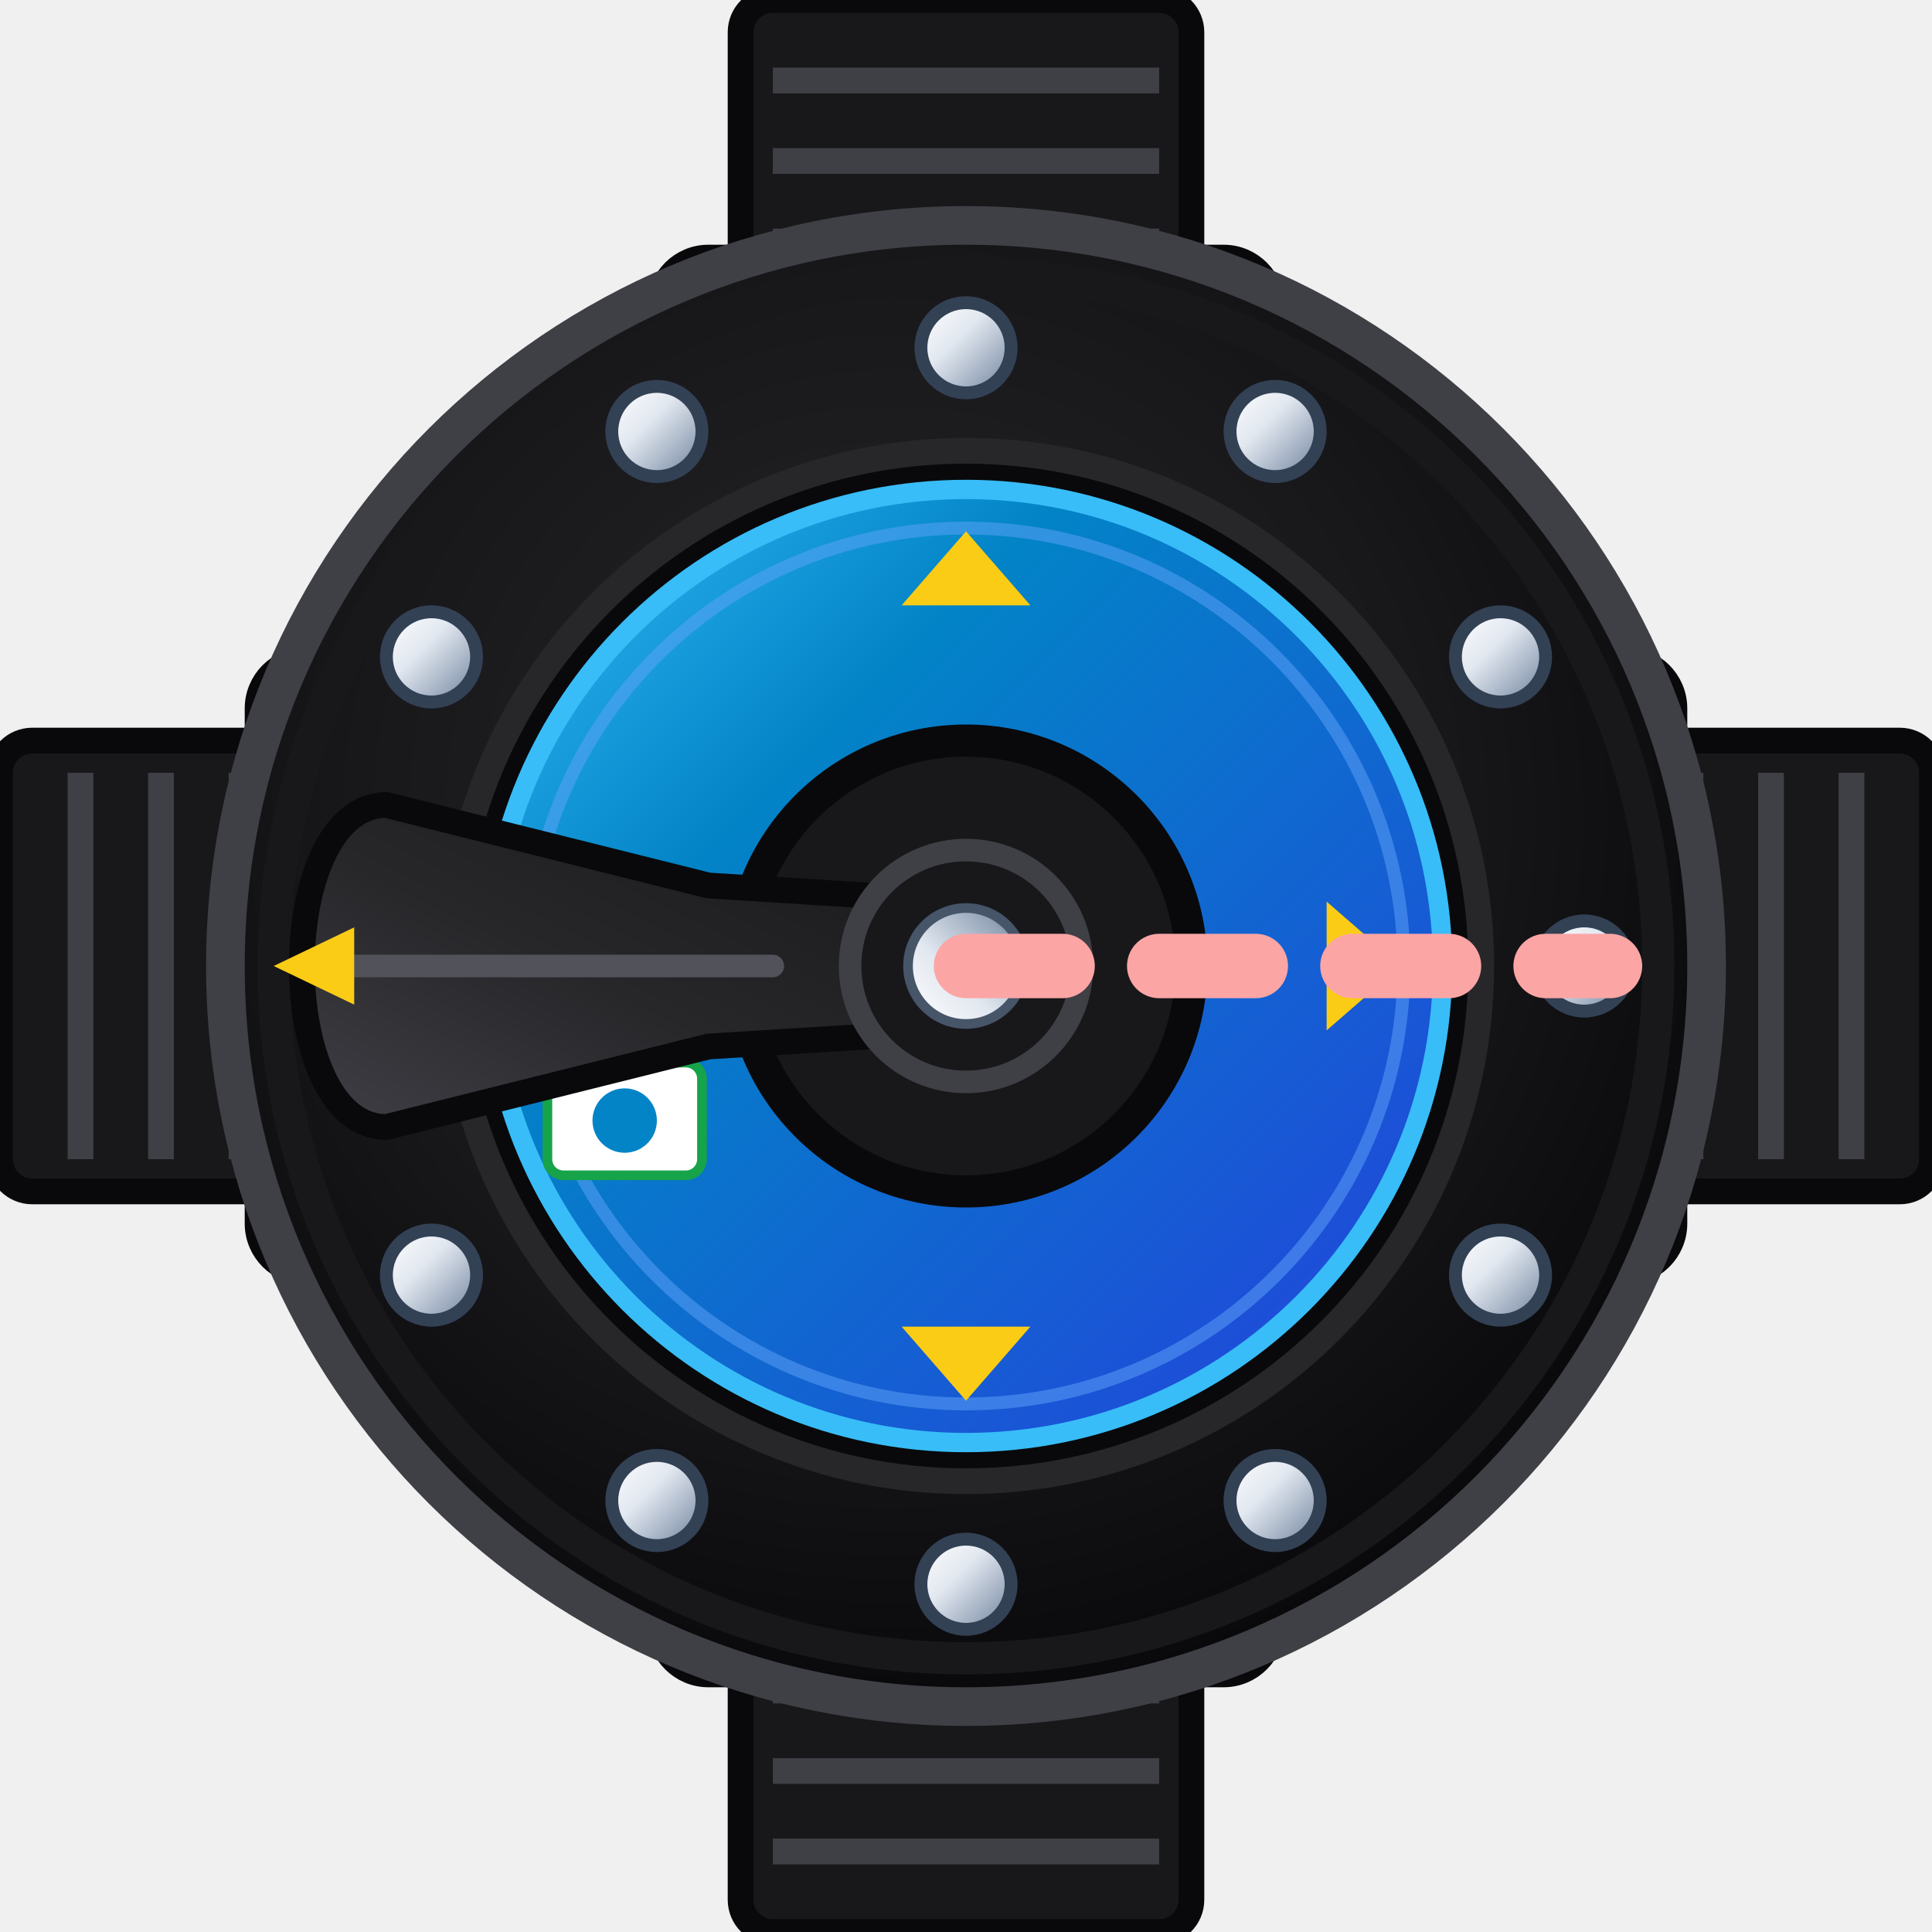
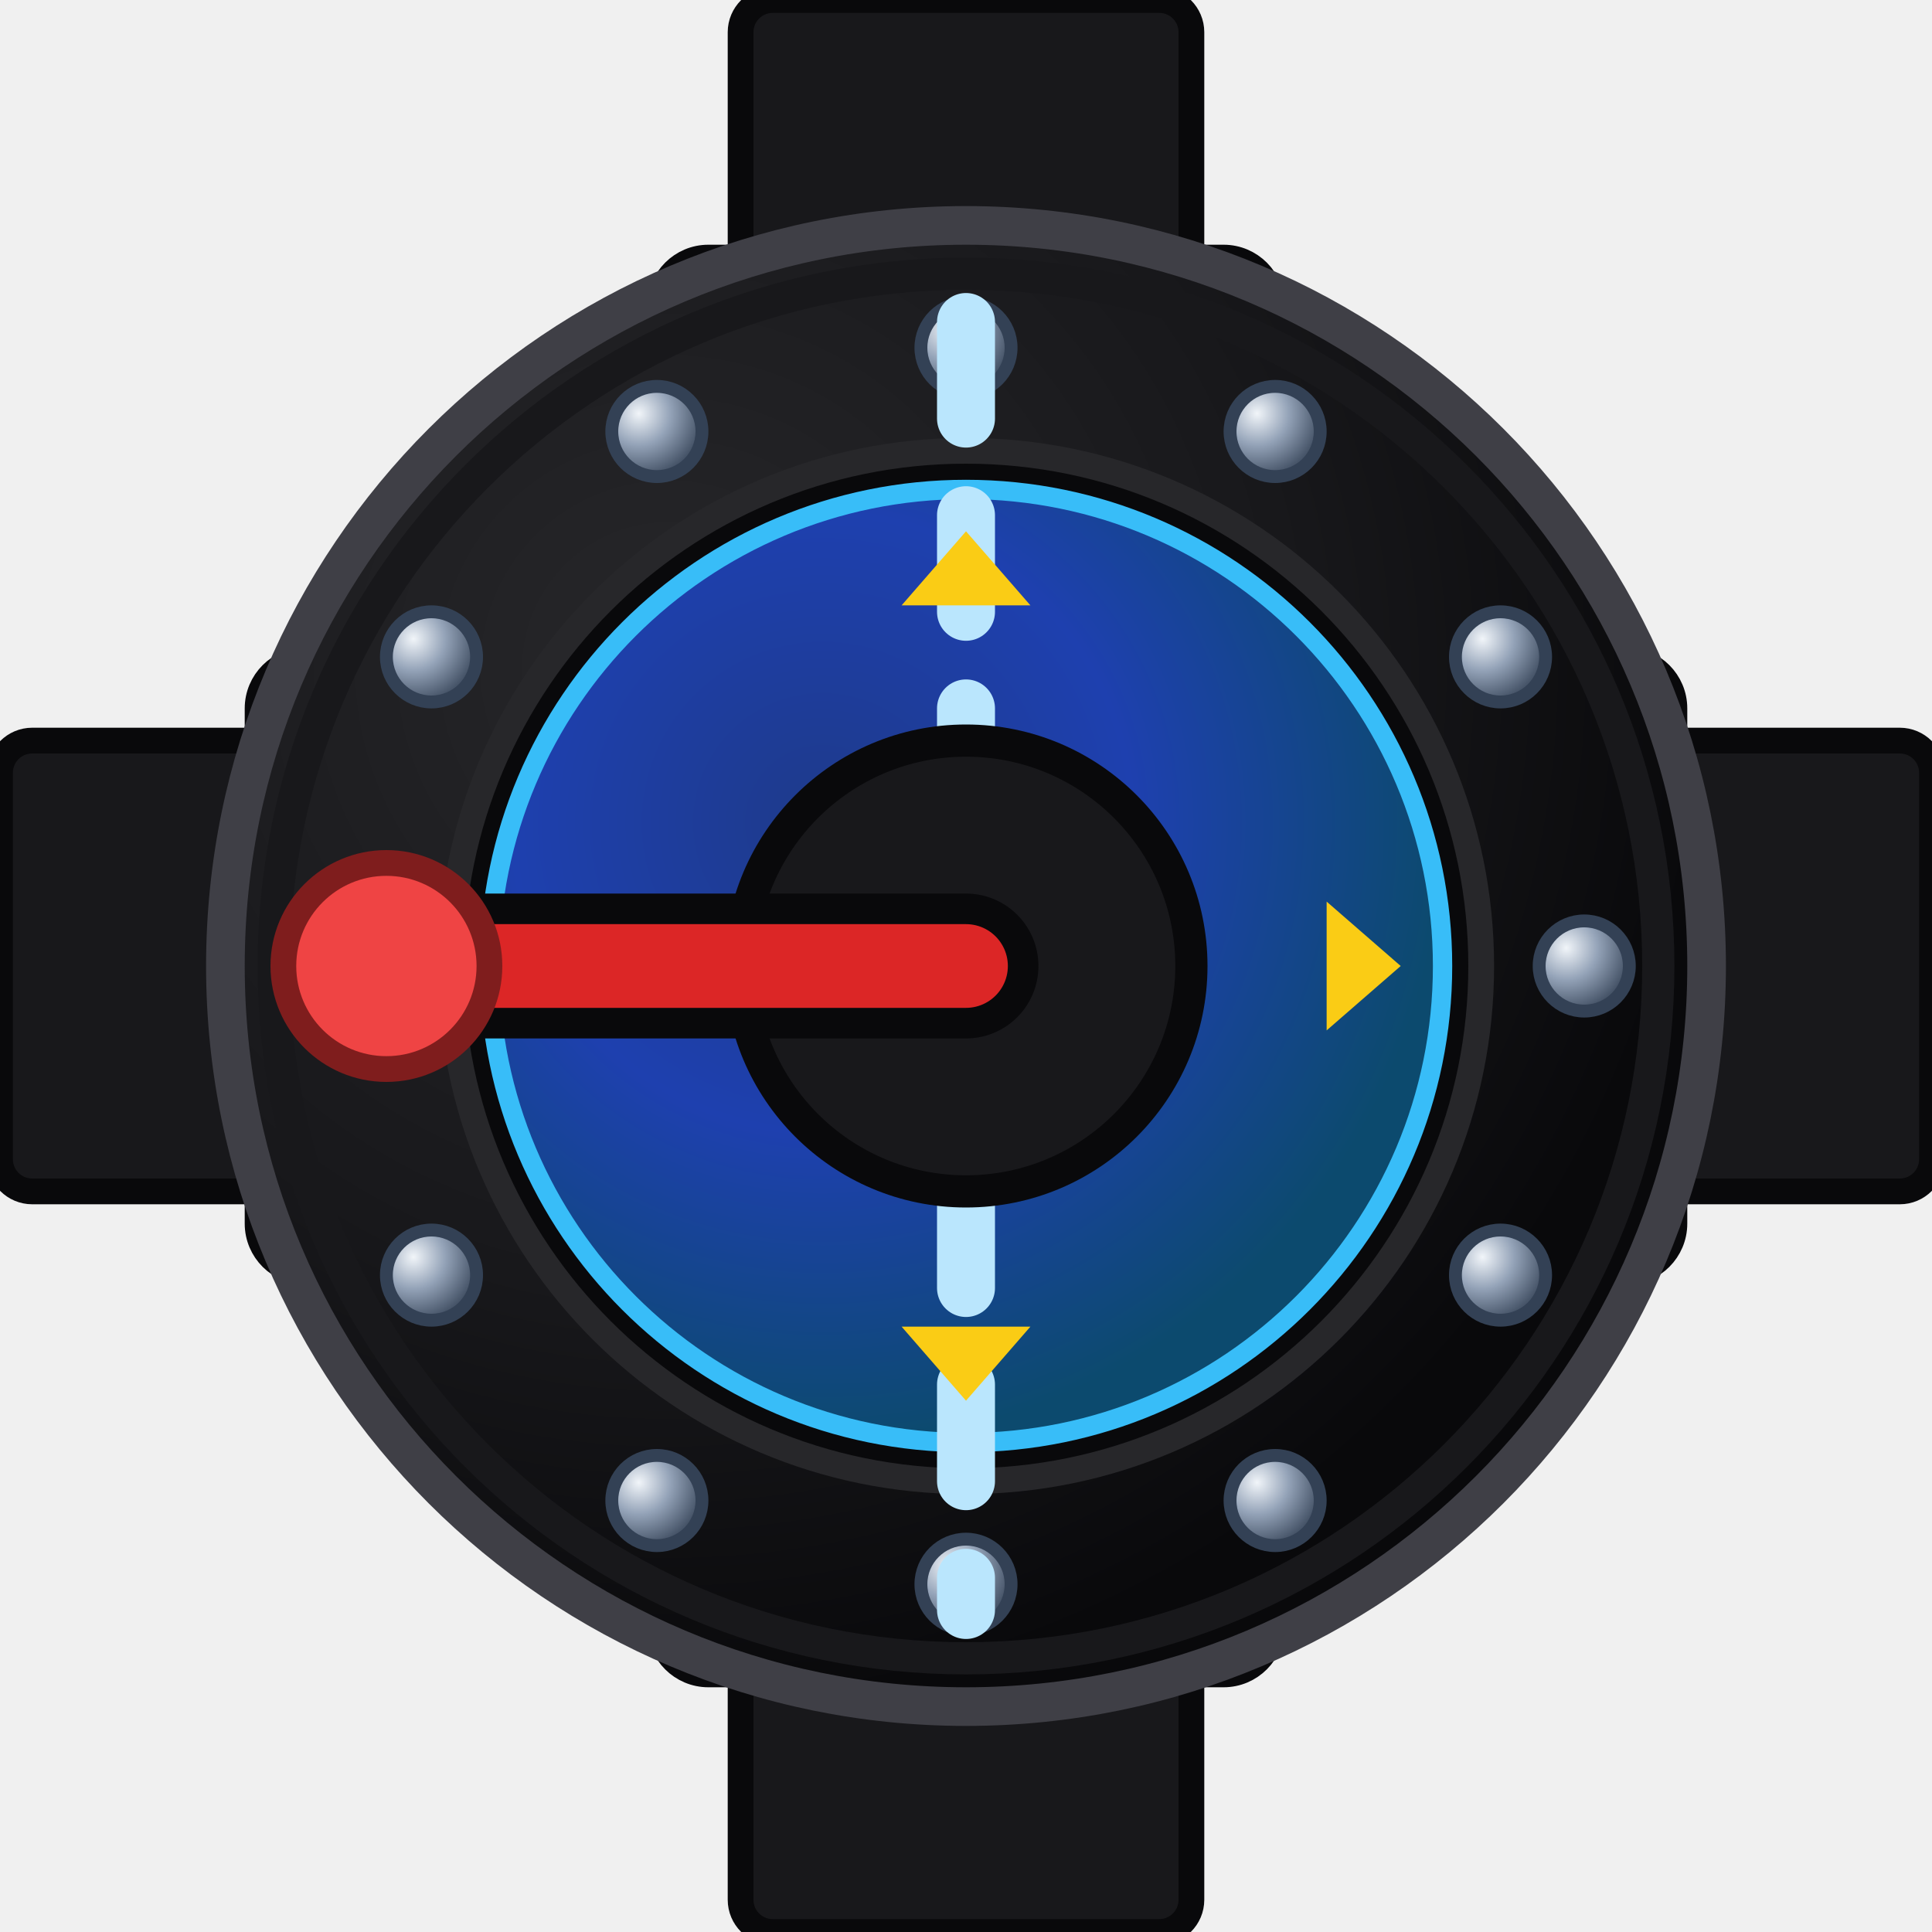
<svg xmlns="http://www.w3.org/2000/svg" viewBox="0 0 60 60" width="60" height="60">
  <defs>
-     <radialGradient id="mpvCasingGrad" cx="45%" cy="40%" r="60%">
+     <linearGradient id="metalRingGrad" x1="0%" y1="0%" x2="100%" y2="100%">
+       <stop offset="0%" stop-color="#FFFFFF" />
+       <stop offset="40%" stop-color="#E2E8F0" />
+       <stop offset="80%" stop-color="#CBD5E1" />
+       <stop offset="100%" stop-color="#94A3B8" />
+     </linearGradient>
+     <linearGradient id="filterVesselGrad" x1="0%" y1="0%" x2="100%" y2="0%">
+       <stop offset="0%" stop-color="#0369A1" />
+       <stop offset="25%" stop-color="#38BDF8" />
+       <stop offset="50%" stop-color="#0284C7" />
+       <stop offset="85%" stop-color="#0369A1" />
+       <stop offset="100%" stop-color="#075985" />
+     </linearGradient>
+     <linearGradient id="specularSheen" x1="0%" y1="0%" x2="100%" y2="0%">
+       <stop offset="0%" stop-color="#FFFFFF" stop-opacity="0.35" />
+       <stop offset="30%" stop-color="#FFFFFF" stop-opacity="0.1" />
+       <stop offset="100%" stop-color="#FFFFFF" stop-opacity="0" />
+     </linearGradient>
+     <linearGradient id="sandMediaGrad" x1="0%" y1="0%" x2="0%" y2="100%">
+       <stop offset="0%" stop-color="#FDE68A" />
+       <stop offset="40%" stop-color="#D97706" />
+       <stop offset="100%" stop-color="#92400E" />
+     </linearGradient>
+     <linearGradient id="carbonMediaGrad" x1="0%" y1="0%" x2="0%" y2="100%">
+       <stop offset="0%" stop-color="#64748B" />
+       <stop offset="30%" stop-color="#334155" />
+       <stop offset="100%" stop-color="#0F172A" />
+     </linearGradient>
+     <linearGradient id="resinMediaGrad" x1="0%" y1="0%" x2="0%" y2="100%">
+       <stop offset="0%" stop-color="#FCD34D" />
+       <stop offset="45%" stop-color="#F59E0B" />
+       <stop offset="100%" stop-color="#B45309" />
+     </linearGradient>
+     <radialGradient id="mpvCasingGrad" cx="30%" cy="30%" r="70%">
      <stop offset="0%" stop-color="#27272A" />
      <stop offset="60%" stop-color="#18181B" />
      <stop offset="100%" stop-color="#09090B" />
    </radialGradient>
-     <linearGradient id="mpvDialGrad" x1="0%" y1="0%" x2="100%" y2="100%">
-       <stop offset="0%" stop-color="#38BDF8" />
-       <stop offset="30%" stop-color="#0284C7" />
-       <stop offset="85%" stop-color="#1D4ED8" />
-       <stop offset="100%" stop-color="#1E3A8A" />
-     </linearGradient>
-     <linearGradient id="mpvBoltGrad" x1="0%" y1="0%" x2="100%" y2="100%">
-       <stop offset="0%" stop-color="#FFFFFF" />
-       <stop offset="40%" stop-color="#E2E8F0" />
-       <stop offset="80%" stop-color="#94A3B8" />
+     <radialGradient id="mpvDialGrad" cx="35%" cy="35%" r="65%">
+       <stop offset="0%" stop-color="#1E3A8A" />
+       <stop offset="50%" stop-color="#1E40AF" />
+       <stop offset="100%" stop-color="#0C4A6E" />
+     </radialGradient>
+     <radialGradient id="mpvBoltGrad" cx="30%" cy="30%" r="70%">
+       <stop offset="0%" stop-color="#F1F5F9" />
+       <stop offset="50%" stop-color="#94A3B8" />
      <stop offset="100%" stop-color="#475569" />
-     </linearGradient>
-     <linearGradient id="mpvHandleGrad" x1="0%" y1="0%" x2="100%" y2="100%">
-       <stop offset="0%" stop-color="#3F3F46" />
-       <stop offset="45%" stop-color="#27272A" />
-       <stop offset="100%" stop-color="#18181B" />
-     </linearGradient>
+     </radialGradient>
  </defs>
-   <g id="p1-top">
+   <g transform="translate(0, 0)">
    <rect x="23" y="0" width="14" height="10" rx="1" fill="#18181B" stroke="#09090B" stroke-width="0.8" />
-     <line x1="24" y1="2.5" x2="36" y2="2.5" stroke="#3F3F46" stroke-width="0.8" />
-     <line x1="24" y1="5" x2="36" y2="5" stroke="#3F3F46" stroke-width="0.8" />
-     <line x1="24" y1="7.5" x2="36" y2="7.5" stroke="#3F3F46" stroke-width="0.8" />
    <rect x="20.5" y="8" width="19" height="5" rx="1.5" fill="#27272A" stroke="#09090B" stroke-width="0.8" />
-     <line x1="24" y1="8" x2="24" y2="13" stroke="#3F3F46" stroke-width="0.6" />
-     <line x1="30" y1="8" x2="30" y2="13" stroke="#3F3F46" stroke-width="0.6" />
-     <line x1="36" y1="8" x2="36" y2="13" stroke="#3F3F46" stroke-width="0.6" />
+     <g transform="rotate(180 30 30)">
+       <rect x="23" y="0" width="14" height="10" rx="1" fill="#18181B" stroke="#09090B" stroke-width="0.8" />
+       <rect x="20.5" y="8" width="19" height="5" rx="1.5" fill="#27272A" stroke="#09090B" stroke-width="0.8" />
+     </g>
+     <g transform="rotate(270 30 30)">
+       <rect x="23" y="0" width="14" height="10" rx="1" fill="#18181B" stroke="#09090B" stroke-width="0.8" />
+       <rect x="20.5" y="8" width="19" height="5" rx="1.5" fill="#27272A" stroke="#09090B" stroke-width="0.8" />
+     </g>
+     <g transform="rotate(90 30 30)">
+       <rect x="23" y="0" width="14" height="10" rx="1" fill="#18181B" stroke="#09090B" stroke-width="0.8" />
+       <rect x="20.5" y="8" width="19" height="5" rx="1.5" fill="#27272A" stroke="#09090B" stroke-width="0.8" />
+     </g>
+     <circle cx="30" cy="30" r="23" fill="url(#mpvCasingGrad)" stroke="#3F3F46" stroke-width="1.2" />
+     <circle cx="30" cy="30" r="21.5" fill="none" stroke="#18181B" stroke-width="1" />
+     <circle cx="49.2" cy="30.0" r="1.4" fill="url(#mpvBoltGrad)" stroke="#334155" stroke-width="0.4" />
+     <circle cx="46.6" cy="39.6" r="1.4" fill="url(#mpvBoltGrad)" stroke="#334155" stroke-width="0.4" />
+     <circle cx="39.6" cy="46.6" r="1.4" fill="url(#mpvBoltGrad)" stroke="#334155" stroke-width="0.4" />
+     <circle cx="30.0" cy="49.2" r="1.4" fill="url(#mpvBoltGrad)" stroke="#334155" stroke-width="0.4" />
+     <circle cx="20.4" cy="46.6" r="1.4" fill="url(#mpvBoltGrad)" stroke="#334155" stroke-width="0.4" />
+     <circle cx="13.4" cy="39.6" r="1.4" fill="url(#mpvBoltGrad)" stroke="#334155" stroke-width="0.4" />
+     <circle cx="10.8" cy="30.0" r="1.4" fill="url(#mpvBoltGrad)" stroke="#334155" stroke-width="0.4" />
+     <circle cx="13.4" cy="20.4" r="1.4" fill="url(#mpvBoltGrad)" stroke="#334155" stroke-width="0.4" />
+     <circle cx="20.4" cy="13.4" r="1.4" fill="url(#mpvBoltGrad)" stroke="#334155" stroke-width="0.4" />
+     <circle cx="30.0" cy="10.8" r="1.4" fill="url(#mpvBoltGrad)" stroke="#334155" stroke-width="0.4" />
+     <circle cx="39.6" cy="13.4" r="1.4" fill="url(#mpvBoltGrad)" stroke="#334155" stroke-width="0.4" />
+     <circle cx="46.6" cy="20.4" r="1.4" fill="url(#mpvBoltGrad)" stroke="#334155" stroke-width="0.4" />
+     <circle cx="30" cy="30" r="16" fill="#09090B" stroke="#27272A" stroke-width="0.8" />
+     <circle cx="30" cy="30" r="14.8" fill="url(#mpvDialGrad)" stroke="#38BDF8" stroke-width="0.6" />
+     <path d="M 30 10 L 30 23 M 30 37 L 30 50" stroke="#BAE6FD" stroke-width="1.8" stroke-linecap="round" stroke-dasharray="3 3">
+       <animate attributeName="stroke-dashoffset" from="12" to="0" dur="0.8s" repeatCount="indefinite" />
+     </path>
+     <polygon points="30,16.5 28,18.8 32,18.8" fill="#FACC15" />
+     <polygon points="43.5,30 41.2,28 41.2,32" fill="#FACC15" />
+     <polygon points="30,43.5 28,41.2 32,41.2" fill="#FACC15" />
+     <polygon points="16.5,30 18.8,28 18.8,32" fill="#FACC15" />
+     <circle cx="30" cy="30" r="7" fill="#18181B" stroke="#09090B" stroke-width="1" />
+     <g transform="rotate(270 30 30)">
+       <line x1="30" y1="30" x2="30" y2="12" stroke="#09090B" stroke-width="4.5" stroke-linecap="round" />
+       <line x1="30" y1="30" x2="30" y2="13" stroke="#DC2626" stroke-width="2.6" stroke-linecap="round" />
+       <circle cx="30" cy="12" r="3.2" fill="#EF4444" stroke="#7F1D1D" stroke-width="0.8" />
+     </g>
  </g>
-   <g id="p2-bottom" transform="rotate(180 30 30)">
-     <rect x="23" y="0" width="14" height="10" rx="1" fill="#18181B" stroke="#09090B" stroke-width="0.8" />
-     <line x1="24" y1="2.5" x2="36" y2="2.5" stroke="#3F3F46" stroke-width="0.8" />
-     <line x1="24" y1="5" x2="36" y2="5" stroke="#3F3F46" stroke-width="0.8" />
-     <line x1="24" y1="7.5" x2="36" y2="7.5" stroke="#3F3F46" stroke-width="0.8" />
-     <rect x="20.5" y="8" width="19" height="5" rx="1.5" fill="#27272A" stroke="#09090B" stroke-width="0.8" />
-     <line x1="24" y1="8" x2="24" y2="13" stroke="#3F3F46" stroke-width="0.6" />
-     <line x1="30" y1="8" x2="30" y2="13" stroke="#3F3F46" stroke-width="0.6" />
-     <line x1="36" y1="8" x2="36" y2="13" stroke="#3F3F46" stroke-width="0.6" />
-   </g>
-   <g id="p3-left" transform="rotate(270 30 30)">
-     <rect x="23" y="0" width="14" height="10" rx="1" fill="#18181B" stroke="#09090B" stroke-width="0.8" />
-     <line x1="24" y1="2.5" x2="36" y2="2.5" stroke="#3F3F46" stroke-width="0.8" />
-     <line x1="24" y1="5" x2="36" y2="5" stroke="#3F3F46" stroke-width="0.8" />
-     <line x1="24" y1="7.5" x2="36" y2="7.5" stroke="#3F3F46" stroke-width="0.8" />
-     <rect x="20.5" y="8" width="19" height="5" rx="1.5" fill="#27272A" stroke="#09090B" stroke-width="0.8" />
-     <line x1="24" y1="8" x2="24" y2="13" stroke="#3F3F46" stroke-width="0.6" />
-     <line x1="30" y1="8" x2="30" y2="13" stroke="#3F3F46" stroke-width="0.6" />
-     <line x1="36" y1="8" x2="36" y2="13" stroke="#3F3F46" stroke-width="0.6" />
-   </g>
-   <g id="p4-right" transform="rotate(90 30 30)">
-     <rect x="23" y="0" width="14" height="10" rx="1" fill="#18181B" stroke="#09090B" stroke-width="0.8" />
-     <line x1="24" y1="2.5" x2="36" y2="2.5" stroke="#3F3F46" stroke-width="0.8" />
-     <line x1="24" y1="5" x2="36" y2="5" stroke="#3F3F46" stroke-width="0.8" />
-     <line x1="24" y1="7.5" x2="36" y2="7.5" stroke="#3F3F46" stroke-width="0.8" />
-     <rect x="20.5" y="8" width="19" height="5" rx="1.5" fill="#27272A" stroke="#09090B" stroke-width="0.8" />
-     <line x1="24" y1="8" x2="24" y2="13" stroke="#3F3F46" stroke-width="0.6" />
-     <line x1="30" y1="8" x2="30" y2="13" stroke="#3F3F46" stroke-width="0.6" />
-     <line x1="36" y1="8" x2="36" y2="13" stroke="#3F3F46" stroke-width="0.6" />
-   </g>
-   <circle cx="30" cy="30" r="23" fill="url(#mpvCasingGrad)" stroke="#3F3F46" stroke-width="1.2" />
-   <circle cx="30" cy="30" r="21.5" fill="none" stroke="#18181B" stroke-width="1" />
-   <circle cx="49.2" cy="30" r="1.4" fill="url(#mpvBoltGrad)" stroke="#334155" stroke-width="0.4" />
-   <circle cx="46.6" cy="39.6" r="1.4" fill="url(#mpvBoltGrad)" stroke="#334155" stroke-width="0.4" />
-   <circle cx="39.6" cy="46.6" r="1.4" fill="url(#mpvBoltGrad)" stroke="#334155" stroke-width="0.4" />
-   <circle cx="30" cy="49.2" r="1.4" fill="url(#mpvBoltGrad)" stroke="#334155" stroke-width="0.4" />
-   <circle cx="20.4" cy="46.6" r="1.4" fill="url(#mpvBoltGrad)" stroke="#334155" stroke-width="0.4" />
-   <circle cx="13.4" cy="39.6" r="1.4" fill="url(#mpvBoltGrad)" stroke="#334155" stroke-width="0.4" />
-   <circle cx="10.8" cy="30" r="1.4" fill="url(#mpvBoltGrad)" stroke="#334155" stroke-width="0.4" />
-   <circle cx="13.4" cy="20.4" r="1.4" fill="url(#mpvBoltGrad)" stroke="#334155" stroke-width="0.4" />
-   <circle cx="20.4" cy="13.4" r="1.4" fill="url(#mpvBoltGrad)" stroke="#334155" stroke-width="0.4" />
-   <circle cx="30" cy="10.8" r="1.4" fill="url(#mpvBoltGrad)" stroke="#334155" stroke-width="0.4" />
-   <circle cx="39.6" cy="13.4" r="1.4" fill="url(#mpvBoltGrad)" stroke="#334155" stroke-width="0.4" />
-   <circle cx="46.6" cy="20.4" r="1.4" fill="url(#mpvBoltGrad)" stroke="#334155" stroke-width="0.4" />
-   <circle cx="30" cy="30" r="16" fill="#09090B" stroke="#27272A" stroke-width="0.8" />
-   <circle cx="30" cy="30" r="14.8" fill="url(#mpvDialGrad)" stroke="#38BDF8" stroke-width="0.6" />
-   <circle cx="30" cy="30" r="13.6" fill="none" stroke="#60A5FA" stroke-width="0.4" stroke-opacity="0.5" />
-   <polygon points="30,16.5 28,18.8 32,18.8" fill="#FACC15" />
-   <polygon points="43.5,30 41.2,28 41.2,32" fill="#FACC15" />
-   <polygon points="30,43.5 28,41.2 32,41.2" fill="#FACC15" />
-   <polygon points="16.5,30 18.8,28 18.8,32" fill="#FACC15" />
-   <rect x="17" y="33" width="4.8" height="3.5" rx="0.5" fill="#FFFFFF" stroke="#16A34A" stroke-width="0.3" />
-   <circle cx="19.4" cy="34.8" r="1" fill="#0284C7" />
-   <circle cx="30" cy="30" r="7" fill="#18181B" stroke="#09090B" stroke-width="1" />
-   <g transform="rotate(270 30 30)">
-     <path d="M 28 30 L 27.5 22 L 25 12 C 25 8.5 35 8.5 35 12 L 32.5 22 L 32 30 Z" fill="url(#mpvHandleGrad)" stroke="#09090B" stroke-width="0.8" />
-     <line x1="30" y1="11" x2="30" y2="24" stroke="#52525B" stroke-width="0.7" stroke-linecap="round" />
-     <polygon points="30,8.5 28.8,11 31.2,11" fill="#FACC15" />
-     <circle cx="30" cy="30" r="3.6" fill="#18181B" stroke="#3F3F46" stroke-width="0.7" />
-     <circle cx="30" cy="30" r="1.8" fill="url(#mpvBoltGrad)" stroke="#475569" stroke-width="0.3" />
-   </g>
-   <path d="M 30 30 L 50 30" stroke="#FCA5A5" stroke-width="2" stroke-linecap="round" stroke-dasharray="3 3">
-     <animate attributeName="stroke-dashoffset" from="12" to="0" dur="0.8s" repeatCount="indefinite" />
-   </path>
</svg>
